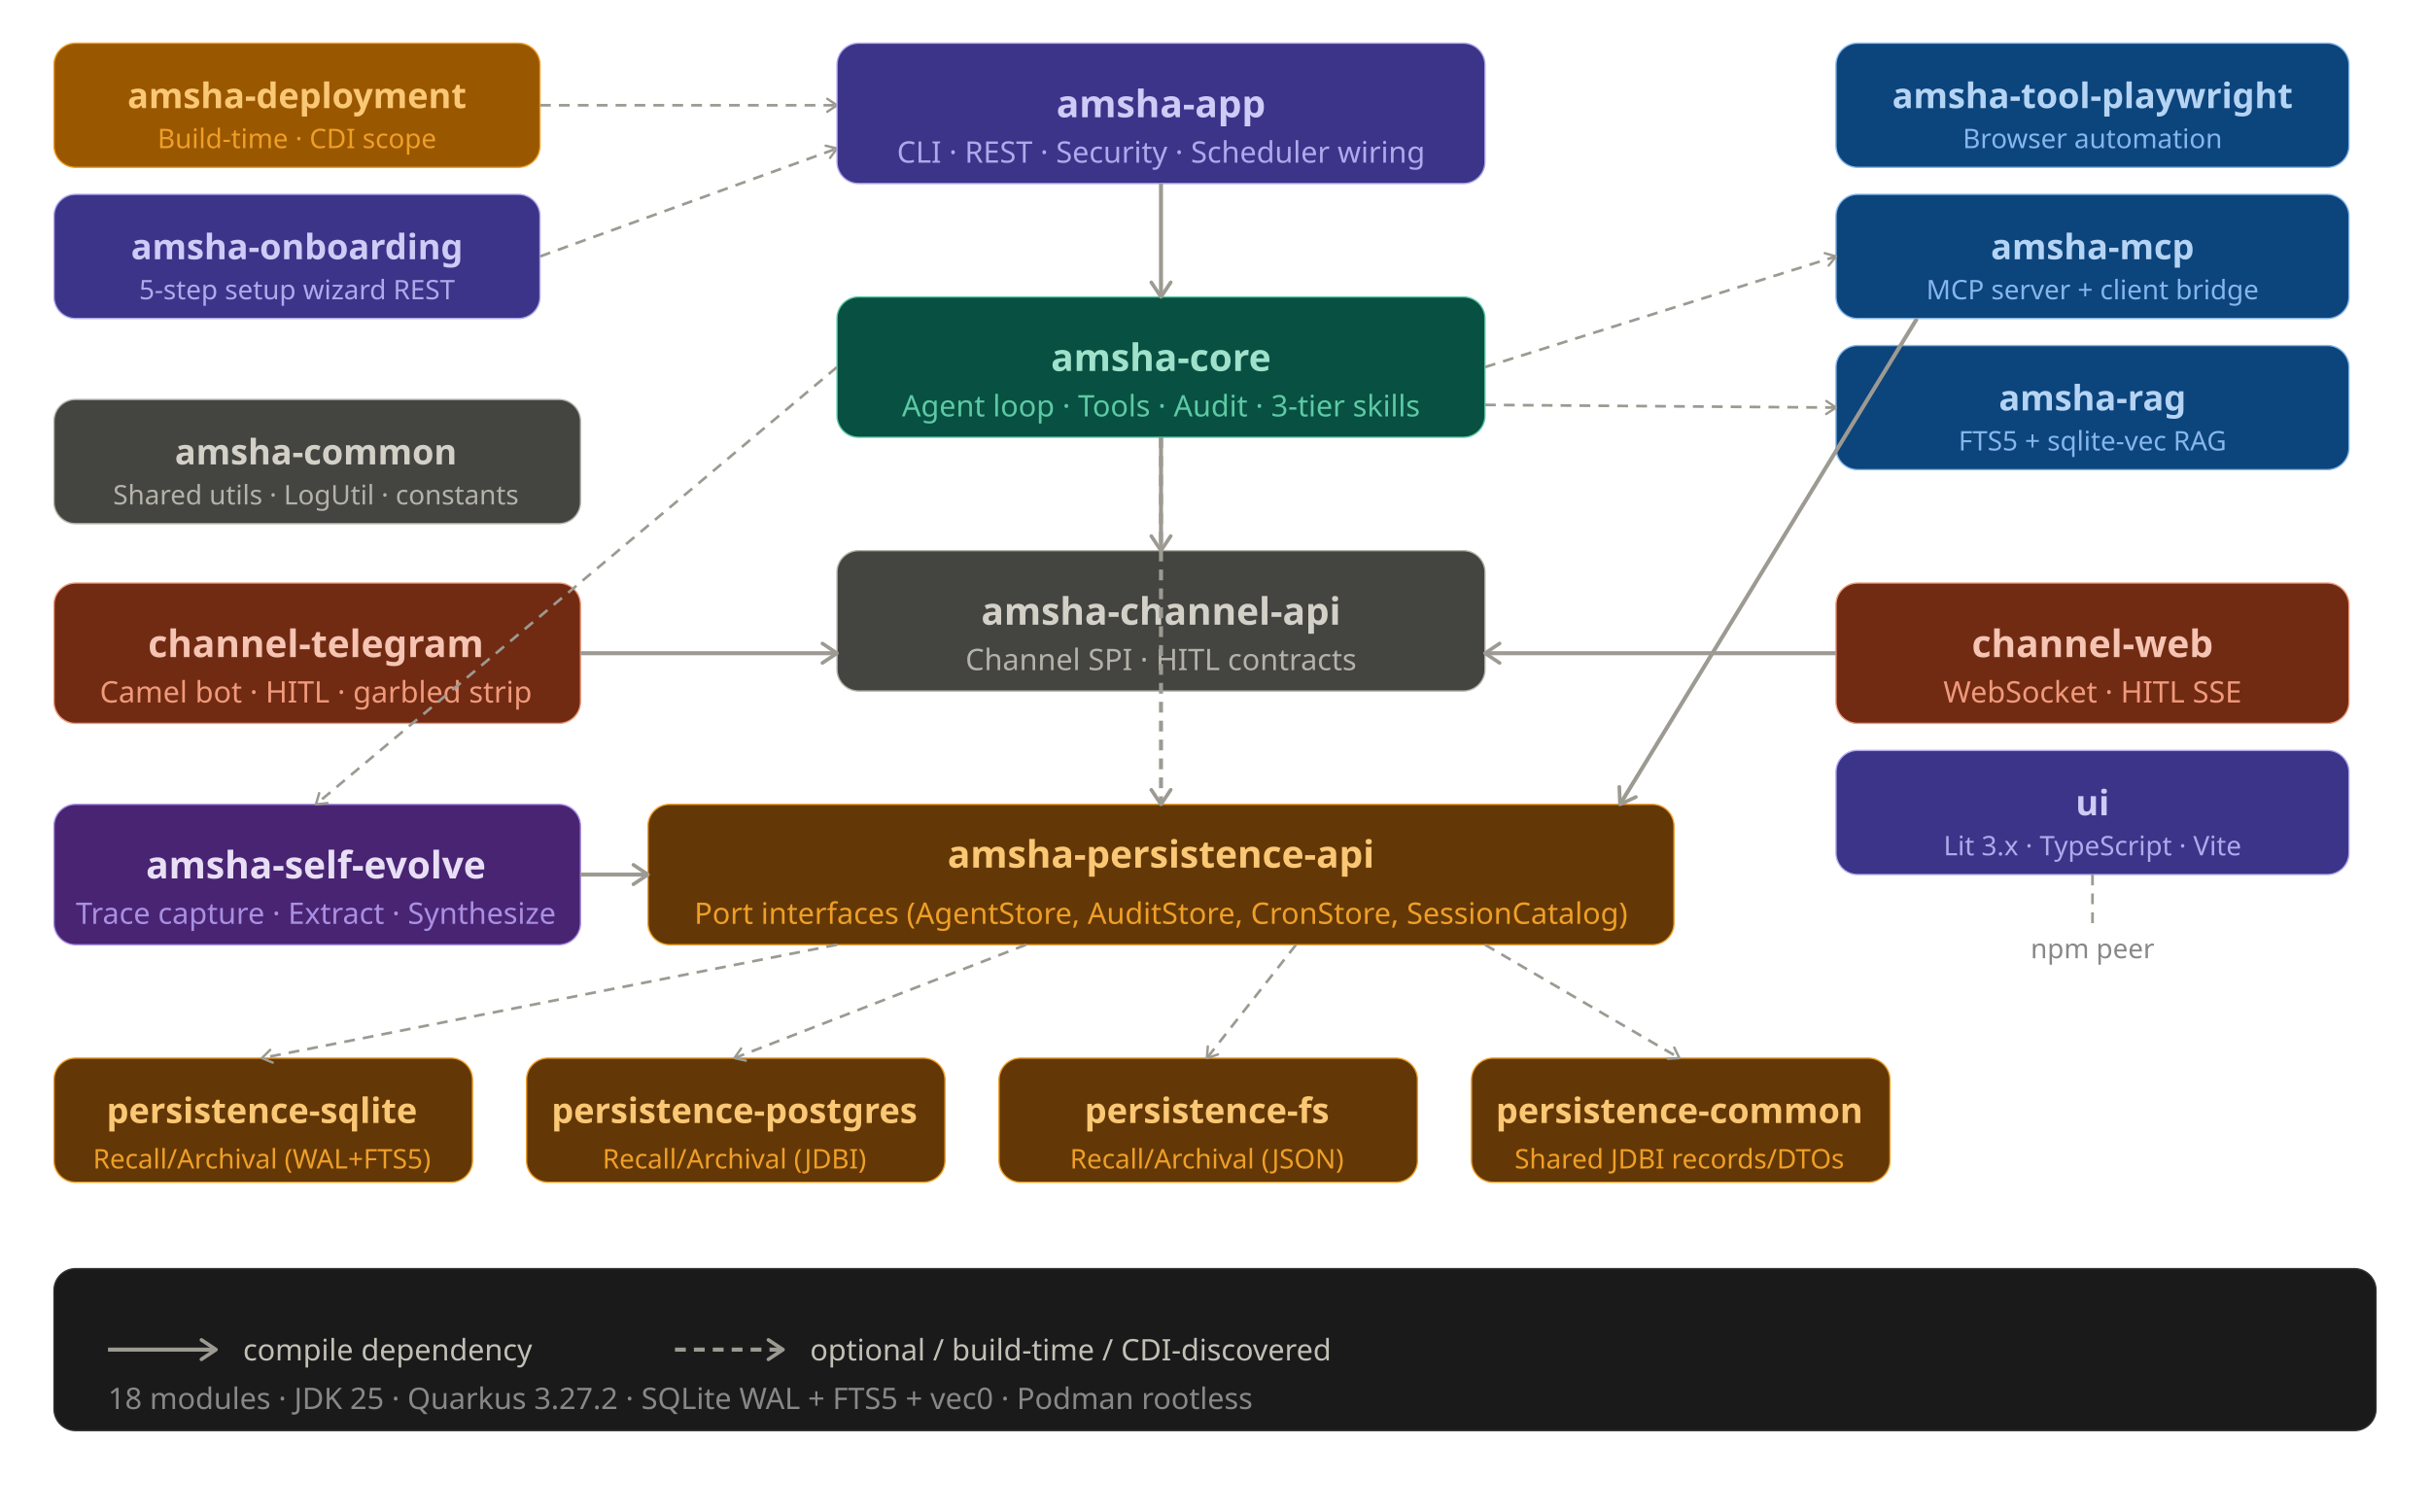
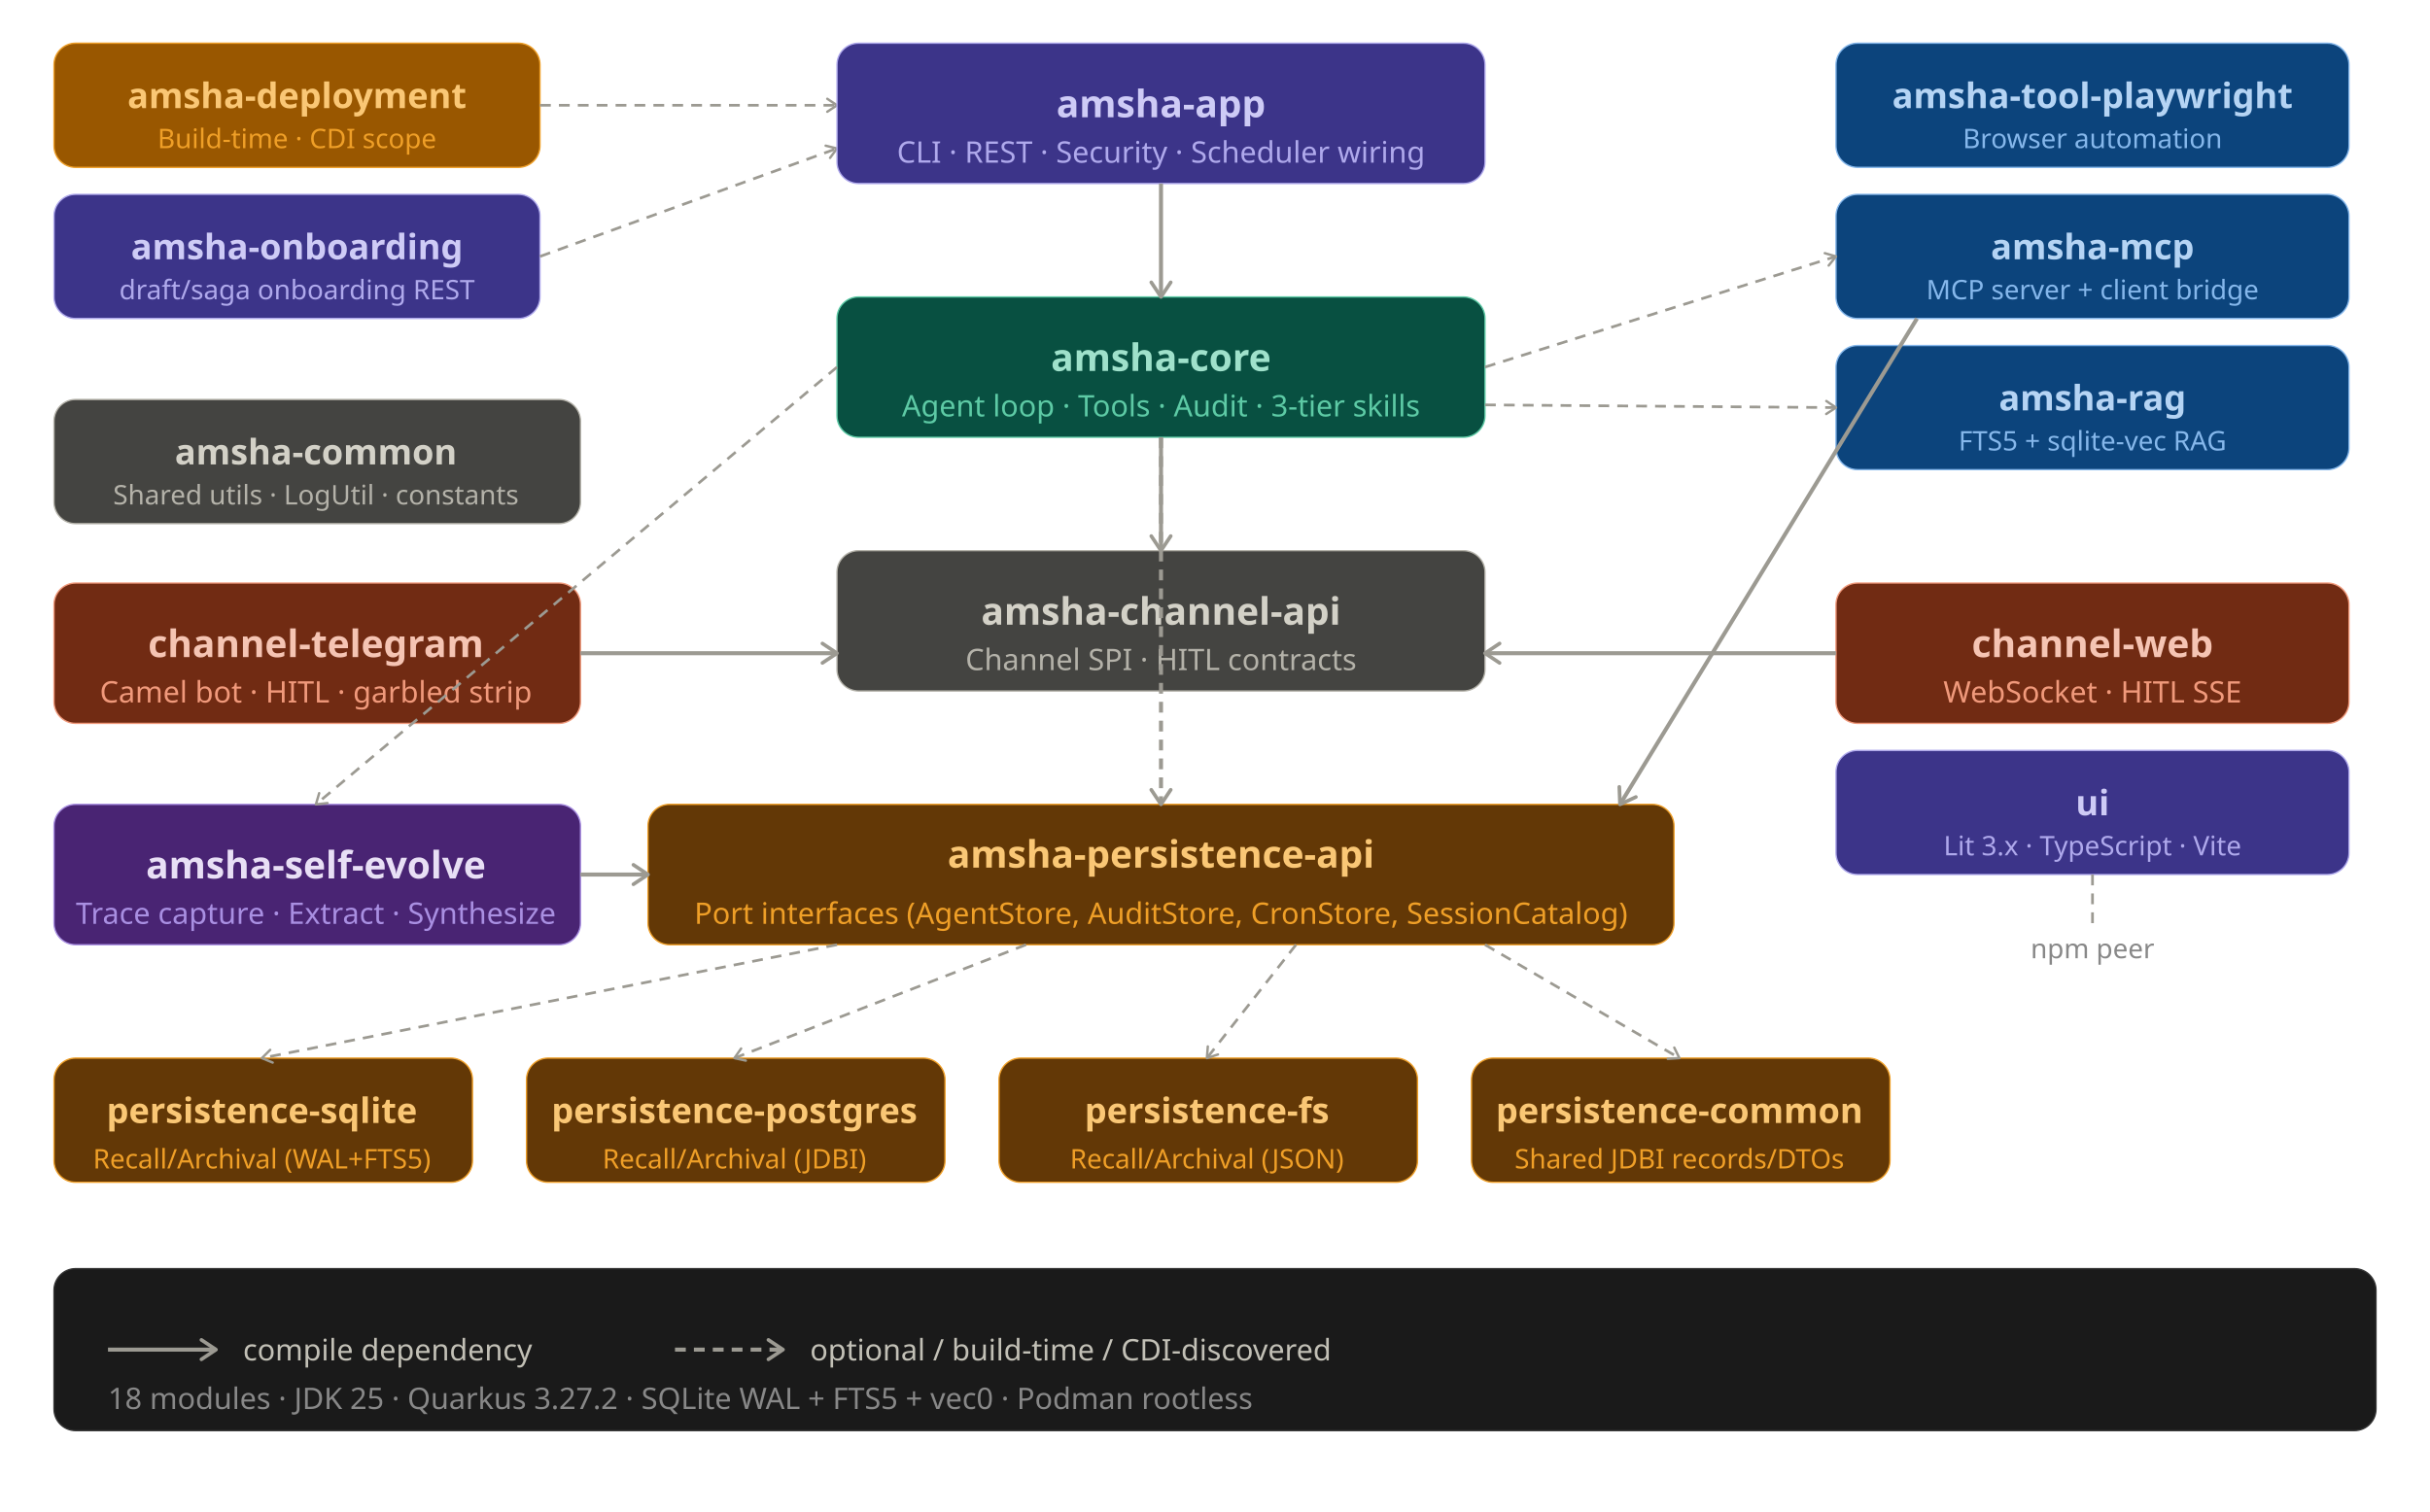
<svg xmlns="http://www.w3.org/2000/svg" width="100%" viewBox="0 0 900 560">
  <defs>
    <marker id="arrow" viewBox="0 0 10 10" refX="8" refY="5" markerWidth="6" markerHeight="6" orient="auto-start-reverse">
      <path d="M2 1L8 5L2 9" fill="none" stroke="context-stroke" stroke-width="1.5" stroke-linecap="round" stroke-linejoin="round" />
    </marker>
  </defs>
  <g font-family="'Segoe UI', system-ui, sans-serif">
    <rect x="20" y="16" width="180" height="46" rx="8" fill="#995700" stroke="#ef9f27" stroke-width="0.5" />
    <text x="110" y="35" text-anchor="middle" dominant-baseline="central" font-size="13" font-weight="600" fill="#fac775">amsha-deployment</text>
    <text x="110" y="51" text-anchor="middle" dominant-baseline="central" font-size="10" fill="#ef9f27">Build-time · CDI scope</text>
    <rect x="20" y="72" width="180" height="46" rx="8" fill="#3c3489" stroke="#afa9ec" stroke-width="0.5" />
    <text x="110" y="91" text-anchor="middle" dominant-baseline="central" font-size="13" font-weight="600" fill="#cecbf6">amsha-onboarding</text>
-     <text x="110" y="107" text-anchor="middle" dominant-baseline="central" font-size="10" fill="#afa9ec">5-step setup wizard REST</text>
+     <text x="110" y="107" text-anchor="middle" dominant-baseline="central" font-size="10" fill="#afa9ec">draft/saga onboarding REST</text>
  </g>
  <line x1="200" y1="39" x2="310" y2="39" stroke="#9c9a92" stroke-width="1" stroke-dasharray="4 3" marker-end="url(#arrow)" />
  <line x1="200" y1="95" x2="310" y2="55" stroke="#9c9a92" stroke-width="1" stroke-dasharray="4 3" marker-end="url(#arrow)" />
  <g font-family="'Segoe UI', system-ui, sans-serif">
    <rect x="680" y="16" width="190" height="46" rx="8" fill="#0c447c" stroke="#85b7eb" stroke-width="0.5" />
    <text x="775" y="35" text-anchor="middle" dominant-baseline="central" font-size="13" font-weight="600" fill="#b5d4f4">amsha-tool-playwright</text>
    <text x="775" y="51" text-anchor="middle" dominant-baseline="central" font-size="10" fill="#85b7eb">Browser automation</text>
    <rect x="680" y="72" width="190" height="46" rx="8" fill="#0c447c" stroke="#85b7eb" stroke-width="0.5" />
    <text x="775" y="91" text-anchor="middle" dominant-baseline="central" font-size="13" font-weight="600" fill="#b5d4f4">amsha-mcp</text>
    <text x="775" y="107" text-anchor="middle" dominant-baseline="central" font-size="10" fill="#85b7eb">MCP server + client bridge</text>
    <rect x="680" y="128" width="190" height="46" rx="8" fill="#0c447c" stroke="#85b7eb" stroke-width="0.5" />
    <text x="775" y="147" text-anchor="middle" dominant-baseline="central" font-size="13" font-weight="600" fill="#b5d4f4">amsha-rag</text>
    <text x="775" y="163" text-anchor="middle" dominant-baseline="central" font-size="10" fill="#85b7eb">FTS5 + sqlite-vec RAG</text>
  </g>
  <g font-family="'Segoe UI', system-ui, sans-serif">
    <rect x="310" y="16" width="240" height="52" rx="8" fill="#3c3489" stroke="#afa9ec" stroke-width="0.5" />
    <text x="430" y="38" text-anchor="middle" dominant-baseline="central" font-size="14" font-weight="600" fill="#cecbf6">amsha-app</text>
    <text x="430" y="56" text-anchor="middle" dominant-baseline="central" font-size="11" fill="#afa9ec">CLI · REST · Security · Scheduler wiring</text>
    <rect x="310" y="110" width="240" height="52" rx="8" fill="#085041" stroke="#5dcaa5" stroke-width="0.5" />
    <text x="430" y="132" text-anchor="middle" dominant-baseline="central" font-size="14" font-weight="600" fill="#9fe1cb">amsha-core</text>
    <text x="430" y="150" text-anchor="middle" dominant-baseline="central" font-size="11" fill="#5dcaa5">Agent loop · Tools · Audit · 3-tier skills</text>
    <rect x="310" y="204" width="240" height="52" rx="8" fill="#444441" stroke="#b4b2a9" stroke-width="0.5" />
    <text x="430" y="226" text-anchor="middle" dominant-baseline="central" font-size="14" font-weight="600" fill="#d3d1c7">amsha-channel-api</text>
    <text x="430" y="244" text-anchor="middle" dominant-baseline="central" font-size="11" fill="#b4b2a9">Channel SPI · HITL contracts</text>
    <rect x="240" y="298" width="380" height="52" rx="8" fill="#633806" stroke="#ef9f27" stroke-width="0.5" />
    <text x="430" y="316" text-anchor="middle" dominant-baseline="central" font-size="14" font-weight="600" fill="#fac775">amsha-persistence-api</text>
    <text x="430" y="338" text-anchor="middle" dominant-baseline="central" font-size="11" fill="#ef9f27">Port interfaces (AgentStore, AuditStore, CronStore, SessionCatalog)</text>
  </g>
  <g font-family="'Segoe UI', system-ui, sans-serif">
    <rect x="20" y="148" width="195" height="46" rx="8" fill="#444441" stroke="#b4b2a9" stroke-width="0.5" />
    <text x="117" y="167" text-anchor="middle" dominant-baseline="central" font-size="13" font-weight="600" fill="#d3d1c7">amsha-common</text>
    <text x="117" y="183" text-anchor="middle" dominant-baseline="central" font-size="10" fill="#b4b2a9">Shared utils · LogUtil · constants</text>
    <rect x="20" y="216" width="195" height="52" rx="8" fill="#712b13" stroke="#f0997b" stroke-width="0.5" />
    <text x="117" y="238" text-anchor="middle" dominant-baseline="central" font-size="14" font-weight="600" fill="#f5c4b3">channel-telegram</text>
    <text x="117" y="256" text-anchor="middle" dominant-baseline="central" font-size="11" fill="#f0997b">Camel bot · HITL · garbled strip</text>
    <rect x="20" y="298" width="195" height="52" rx="8" fill="#492473" stroke="#a98fe2" stroke-width="0.5" />
    <text x="117" y="320" text-anchor="middle" dominant-baseline="central" font-size="14" font-weight="600" fill="#e8dff5">amsha-self-evolve</text>
    <text x="117" y="338" text-anchor="middle" dominant-baseline="central" font-size="11" fill="#a98fe2">Trace capture · Extract · Synthesize</text>
  </g>
  <g font-family="'Segoe UI', system-ui, sans-serif">
    <rect x="680" y="216" width="190" height="52" rx="8" fill="#712b13" stroke="#f0997b" stroke-width="0.5" />
    <text x="775" y="238" text-anchor="middle" dominant-baseline="central" font-size="14" font-weight="600" fill="#f5c4b3">channel-web</text>
    <text x="775" y="256" text-anchor="middle" dominant-baseline="central" font-size="11" fill="#f0997b">WebSocket · HITL SSE</text>
    <rect x="680" y="278" width="190" height="46" rx="8" fill="#3c3489" stroke="#afa9ec" stroke-width="0.5" />
    <text x="775" y="297" text-anchor="middle" dominant-baseline="central" font-size="13" font-weight="600" fill="#cecbf6">ui</text>
    <text x="775" y="313" text-anchor="middle" dominant-baseline="central" font-size="10" fill="#afa9ec">Lit 3.x · TypeScript · Vite</text>
  </g>
  <g font-family="'Segoe UI', system-ui, sans-serif">
    <rect x="20" y="392" width="155" height="46" rx="8" fill="#633806" stroke="#ef9f27" stroke-width="0.5" />
    <text x="97" y="411" text-anchor="middle" dominant-baseline="central" font-size="13" font-weight="600" fill="#fac775">persistence-sqlite</text>
    <text x="97" y="429" text-anchor="middle" dominant-baseline="central" font-size="10" fill="#ef9f27">Recall/Archival (WAL+FTS5)</text>
    <rect x="195" y="392" width="155" height="46" rx="8" fill="#633806" stroke="#ef9f27" stroke-width="0.5" />
    <text x="272" y="411" text-anchor="middle" dominant-baseline="central" font-size="13" font-weight="600" fill="#fac775">persistence-postgres</text>
    <text x="272" y="429" text-anchor="middle" dominant-baseline="central" font-size="10" fill="#ef9f27">Recall/Archival (JDBI)</text>
    <rect x="370" y="392" width="155" height="46" rx="8" fill="#633806" stroke="#ef9f27" stroke-width="0.5" />
    <text x="447" y="411" text-anchor="middle" dominant-baseline="central" font-size="13" font-weight="600" fill="#fac775">persistence-fs</text>
    <text x="447" y="429" text-anchor="middle" dominant-baseline="central" font-size="10" fill="#ef9f27">Recall/Archival (JSON)</text>
    <rect x="545" y="392" width="155" height="46" rx="8" fill="#633806" stroke="#ef9f27" stroke-width="0.5" />
    <text x="622" y="411" text-anchor="middle" dominant-baseline="central" font-size="13" font-weight="600" fill="#fac775">persistence-common</text>
    <text x="622" y="429" text-anchor="middle" dominant-baseline="central" font-size="10" fill="#ef9f27">Shared JDBI records/DTOs</text>
  </g>
  <line x1="430" y1="68" x2="430" y2="110" stroke="#9c9a92" stroke-width="1.5" marker-end="url(#arrow)" />
  <line x1="430" y1="162" x2="430" y2="204" stroke="#9c9a92" stroke-width="1.5" marker-end="url(#arrow)" />
  <line x1="215" y1="242" x2="310" y2="242" stroke="#9c9a92" stroke-width="1.5" marker-end="url(#arrow)" />
  <line x1="680" y1="242" x2="550" y2="242" stroke="#9c9a92" stroke-width="1.5" marker-end="url(#arrow)" />
  <line x1="775" y1="324" x2="775" y2="342" stroke="#9c9a92" stroke-width="1" stroke-dasharray="4 3" />
  <text x="775" y="355" text-anchor="middle" font-size="10" fill="#888" font-family="'Segoe UI', system-ui, sans-serif">npm peer</text>
  <line x1="430" y1="162" x2="430" y2="298" stroke="#9c9a92" stroke-width="1.5" stroke-dasharray="4 3" marker-end="url(#arrow)" />
  <line x1="310" y1="350" x2="97" y2="392" stroke="#9c9a92" stroke-width="1" stroke-dasharray="4 3" marker-end="url(#arrow)" />
  <line x1="380" y1="350" x2="272" y2="392" stroke="#9c9a92" stroke-width="1" stroke-dasharray="4 3" marker-end="url(#arrow)" />
  <line x1="480" y1="350" x2="447" y2="392" stroke="#9c9a92" stroke-width="1" stroke-dasharray="4 3" marker-end="url(#arrow)" />
  <line x1="550" y1="350" x2="622" y2="392" stroke="#9c9a92" stroke-width="1" stroke-dasharray="4 3" marker-end="url(#arrow)" />
  <line x1="550" y1="136" x2="680" y2="95" stroke="#9c9a92" stroke-width="1" stroke-dasharray="4 3" marker-end="url(#arrow)" />
  <line x1="710" y1="118" x2="600" y2="298" stroke="#9c9a92" stroke-width="1.5" marker-end="url(#arrow)" />
  <line x1="550" y1="150" x2="680" y2="151" stroke="#9c9a92" stroke-width="1" stroke-dasharray="4 3" marker-end="url(#arrow)" />
  <line x1="310" y1="136" x2="117" y2="298" stroke="#9c9a92" stroke-width="1" stroke-dasharray="4 3" marker-end="url(#arrow)" />
  <line x1="215" y1="324" x2="240" y2="324" stroke="#9c9a92" stroke-width="1.5" marker-end="url(#arrow)" />
  <g font-family="'Segoe UI', system-ui, sans-serif" font-size="11" fill="#c2c0b6">
    <rect x="20" y="470" width="860" height="60" rx="8" fill="#1a1a1a" stroke="#333" stroke-width="0.5" />
    <line x1="40" y1="500" x2="80" y2="500" stroke="#9c9a92" stroke-width="1.5" marker-end="url(#arrow)" />
    <text x="90" y="504" fill="#c2c0b6">compile dependency</text>
    <line x1="250" y1="500" x2="290" y2="500" stroke="#9c9a92" stroke-width="1.5" stroke-dasharray="4 3" marker-end="url(#arrow)" />
    <text x="300" y="504" fill="#c2c0b6">optional / build-time / CDI-discovered</text>
    <text x="40" y="522" fill="#888">18 modules · JDK 25 · Quarkus 3.27.2 · SQLite WAL + FTS5 + vec0 · Podman rootless</text>
  </g>
</svg>
